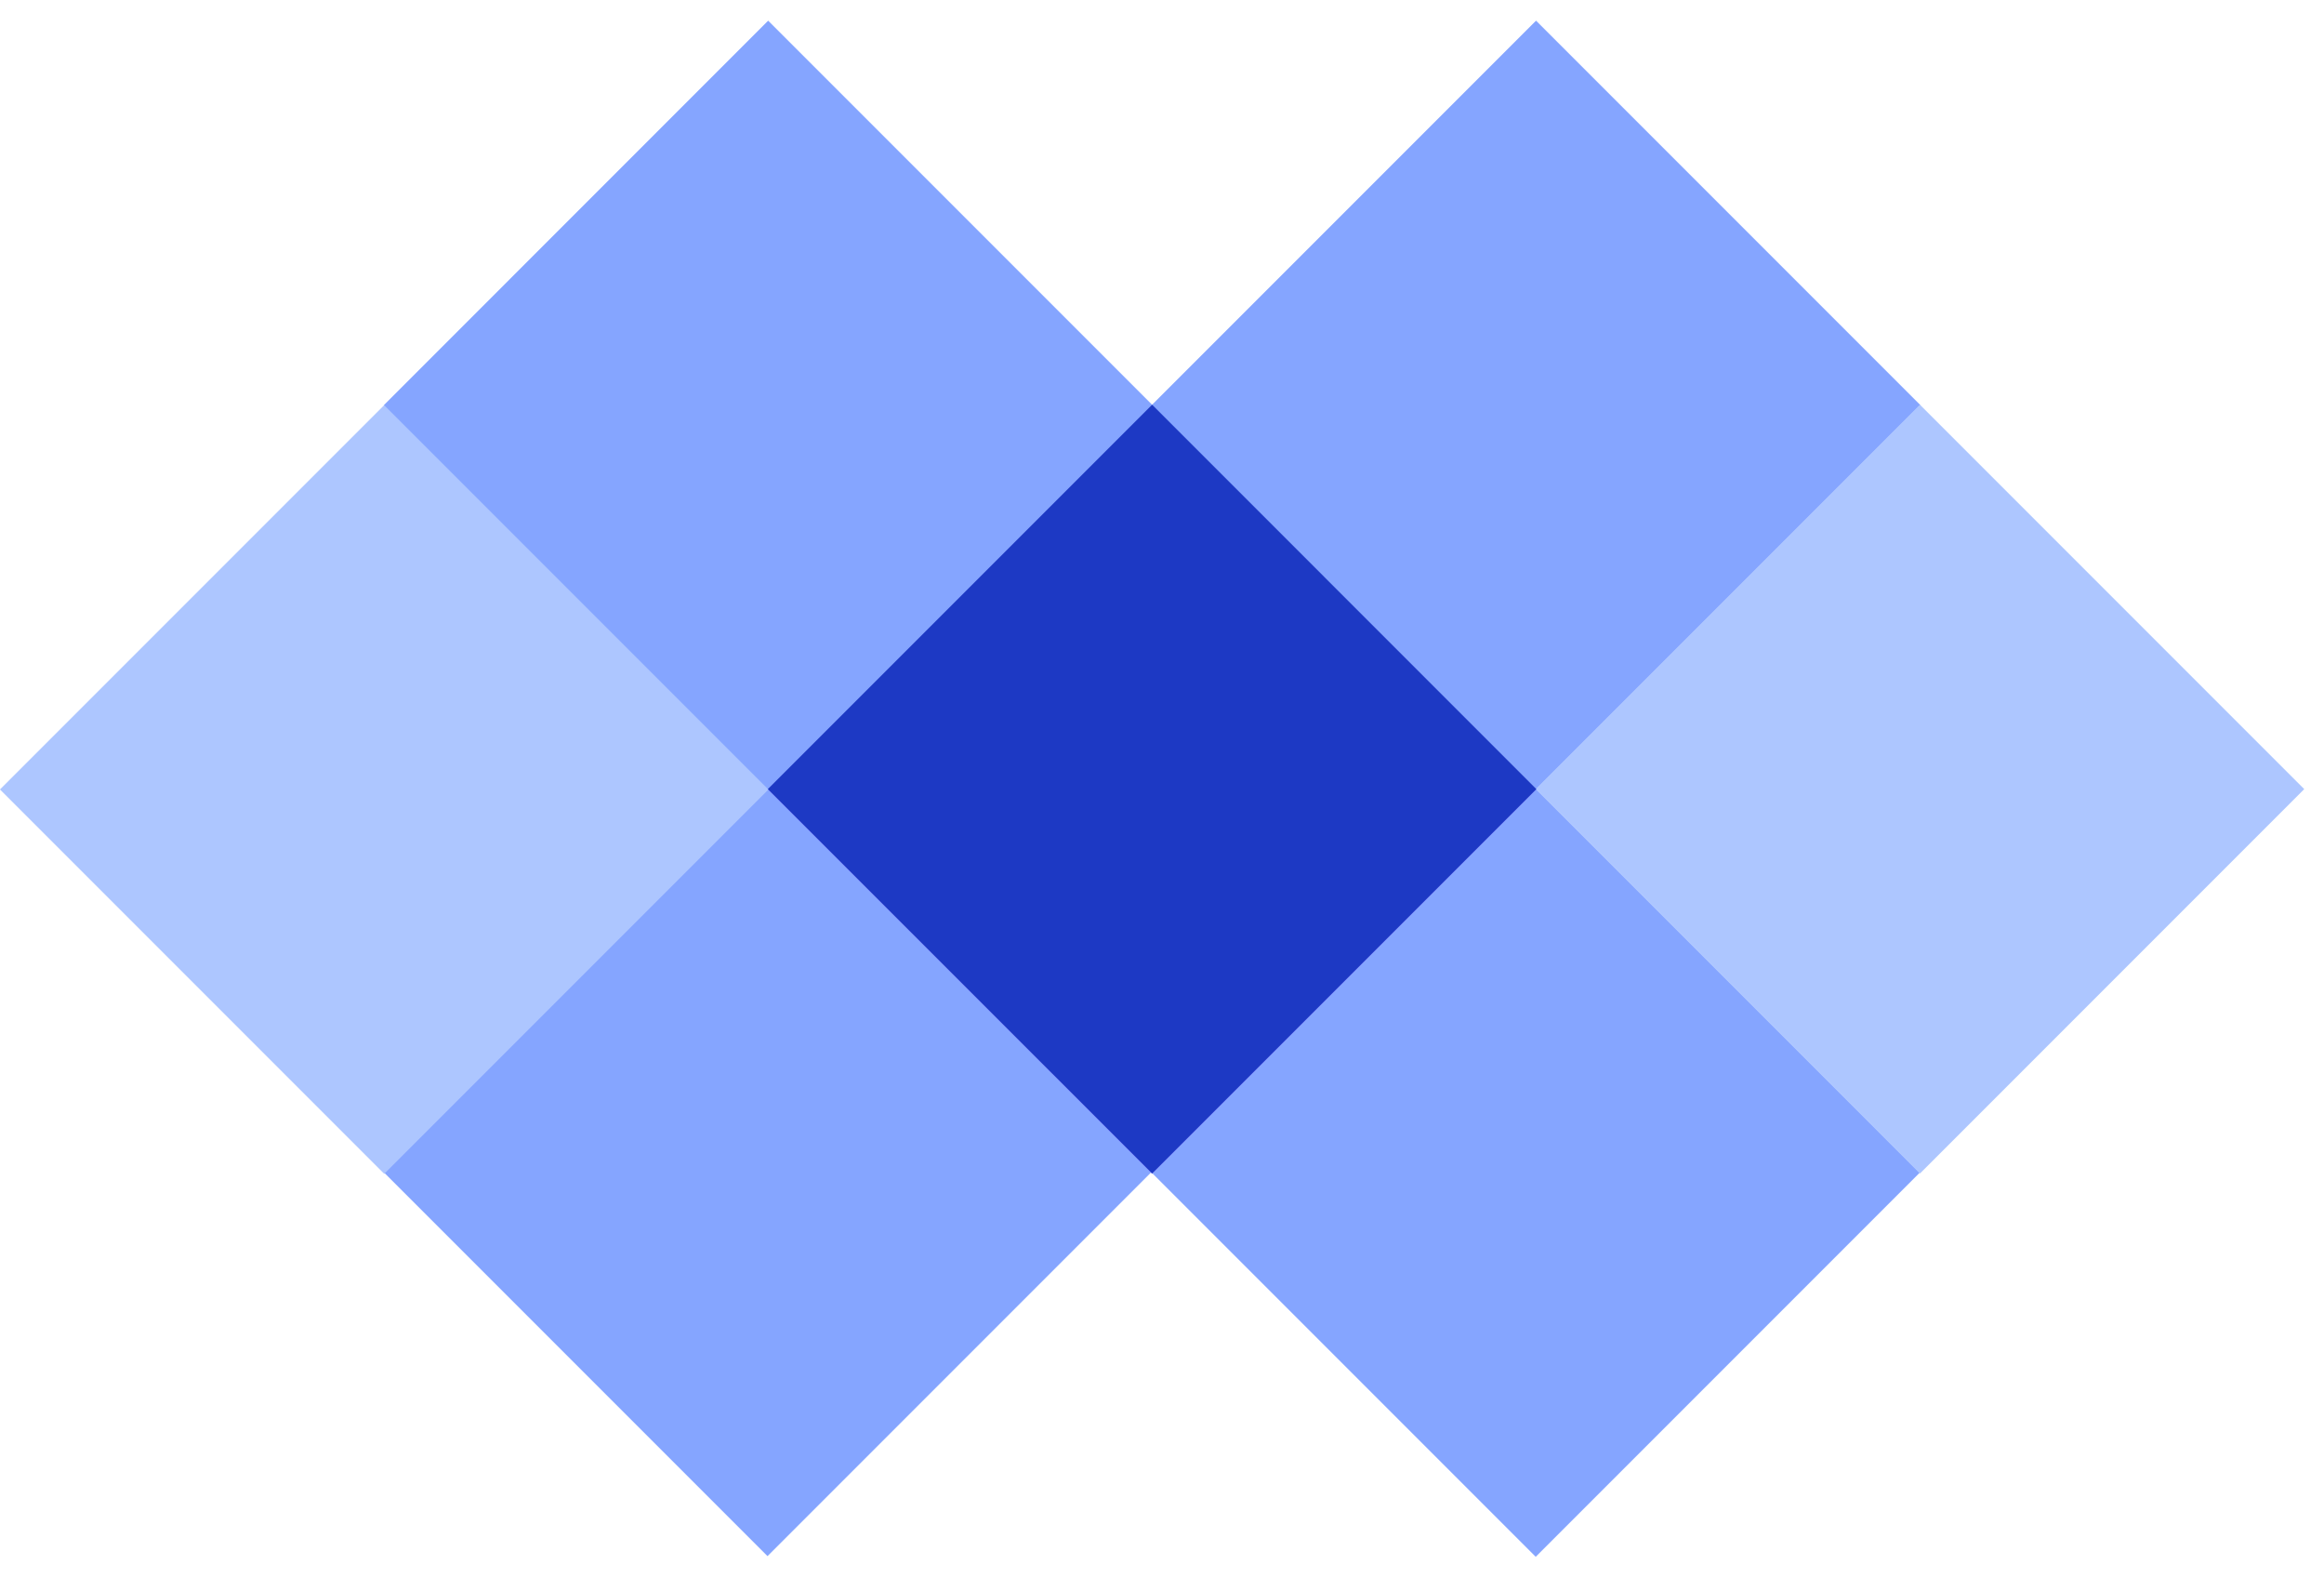
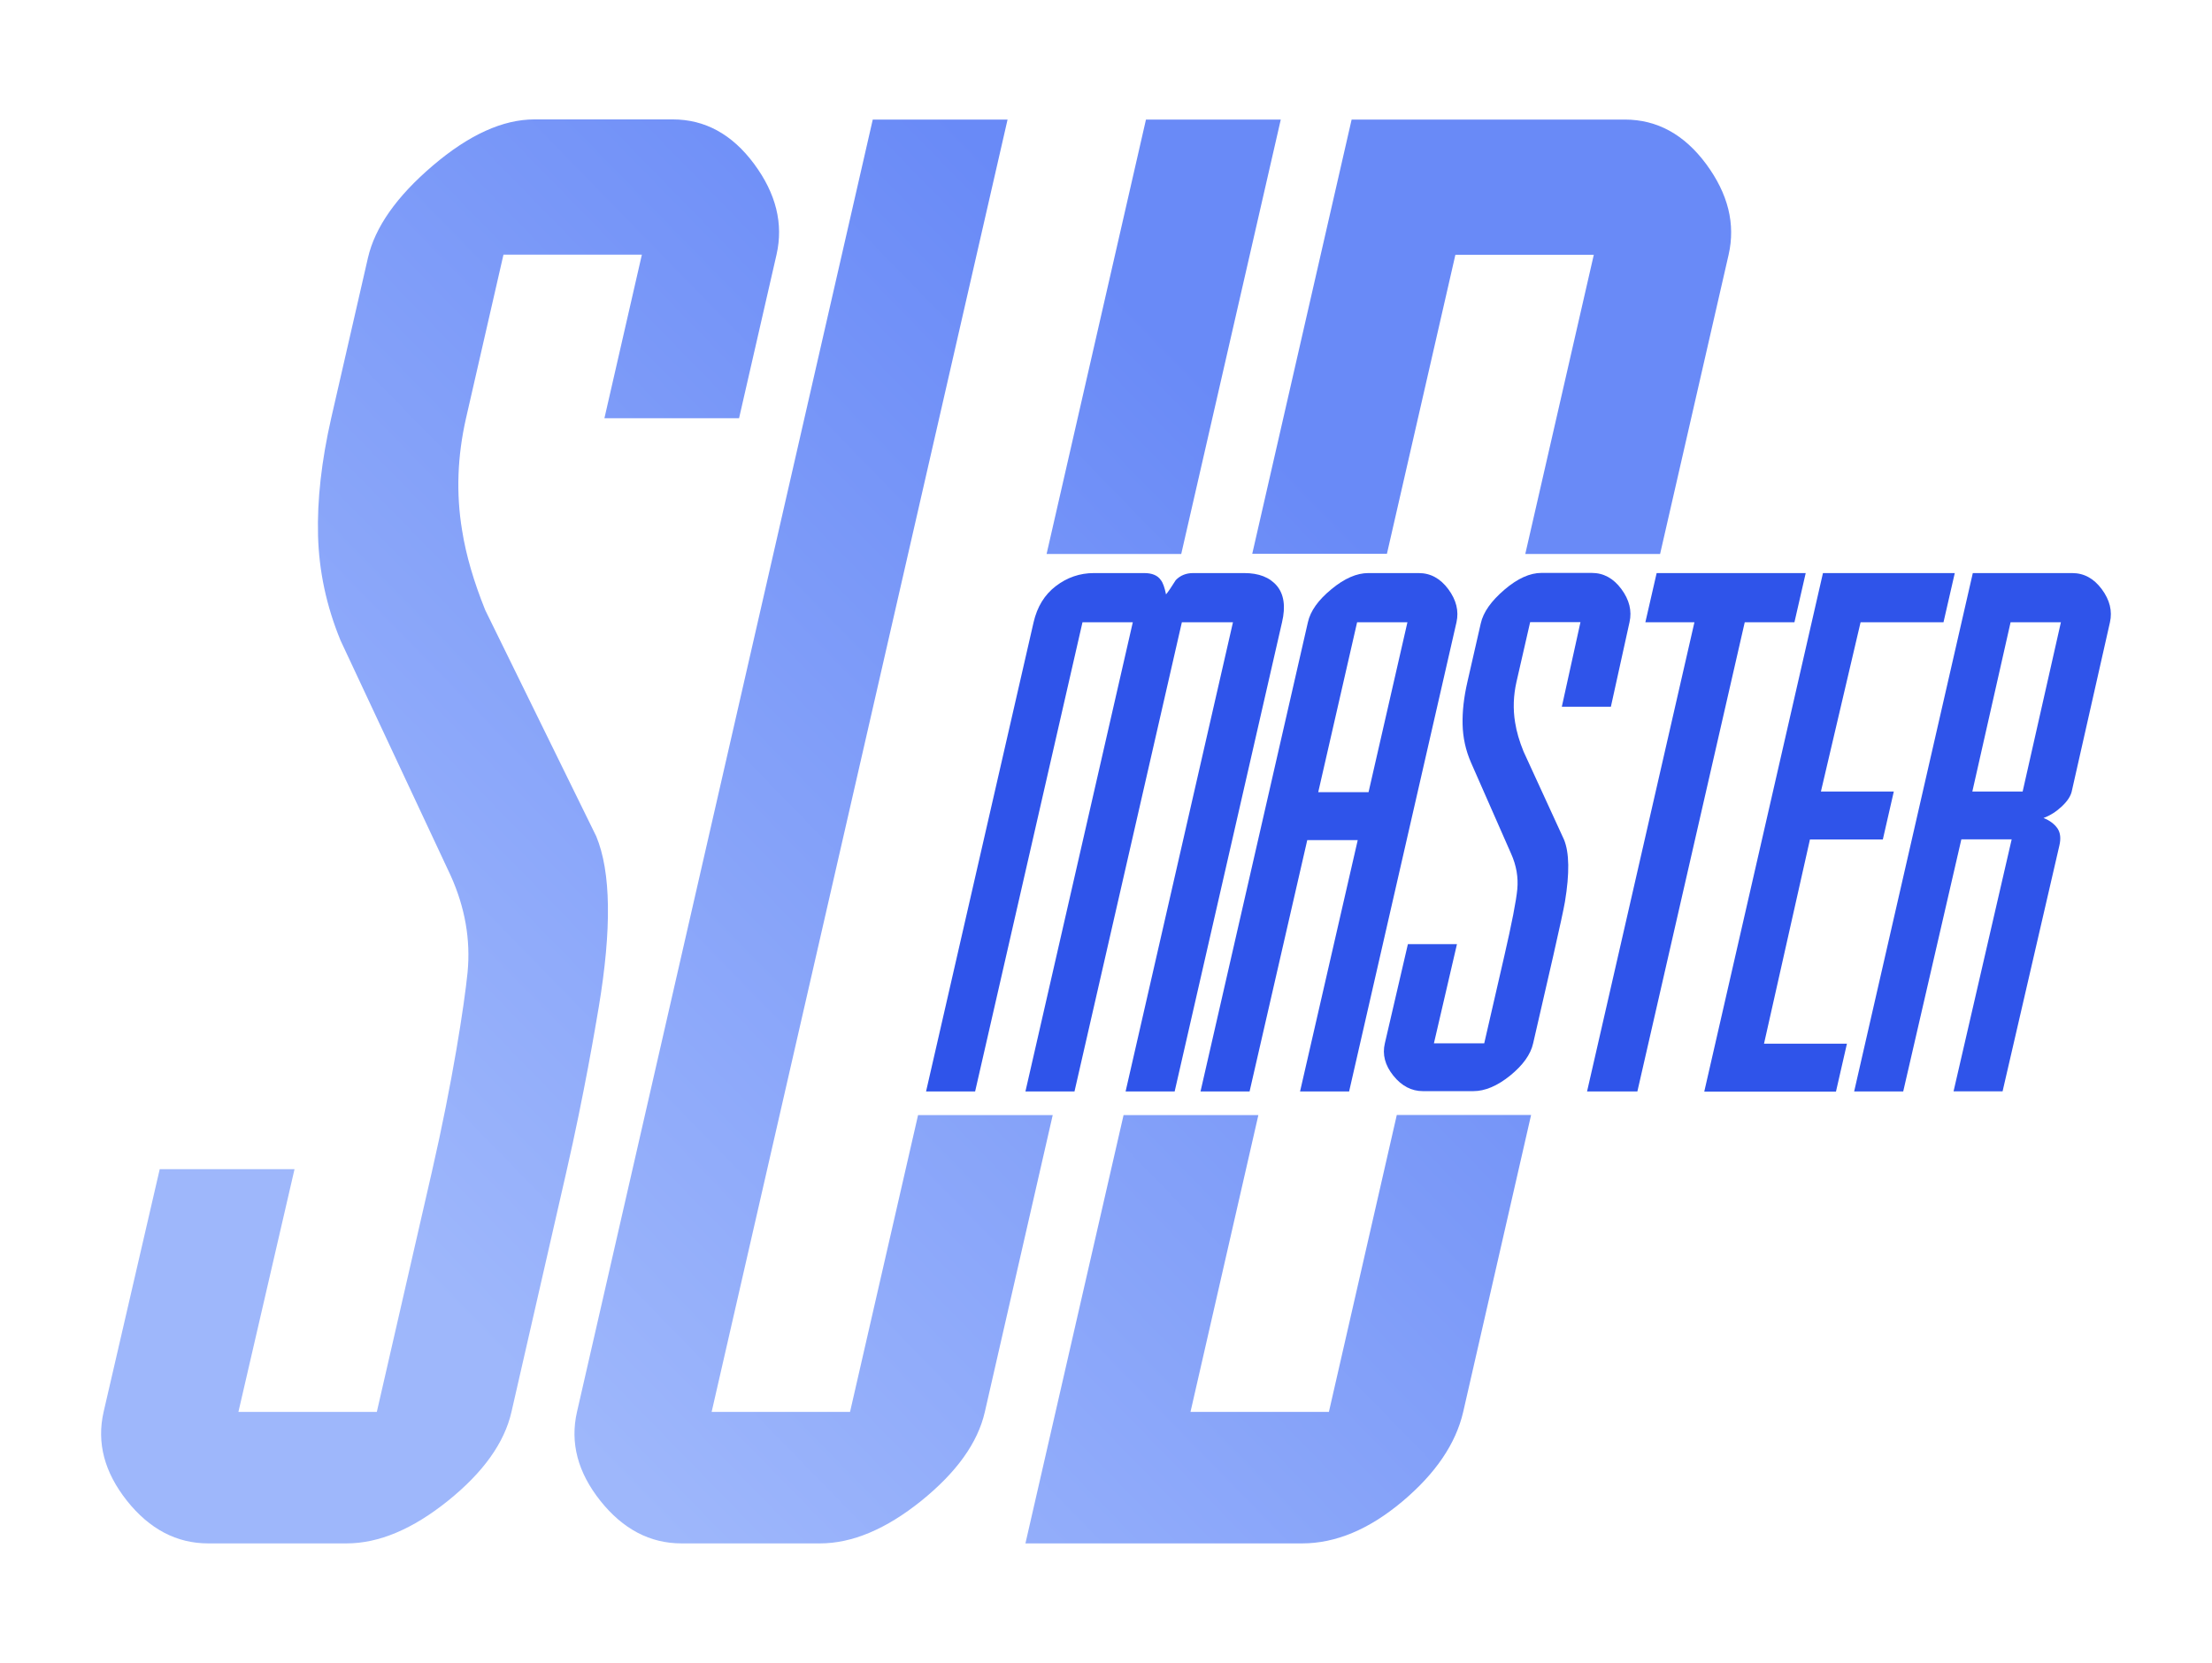
- <svg xmlns="http://www.w3.org/2000/svg" width="56" height="38" viewBox="0 0 56 38" fill="none">
-   <path d="M37.005 18.999L46.256 28.251L37.005 37.502L27.754 28.251L37.005 18.999Z" fill="#85A5FF" />
-   <path d="M18.494 18.992L27.741 28.239L18.494 37.486L9.247 28.239L18.494 18.992Z" fill="#85A5FF" />
-   <rect x="27.762" y="9.758" width="13.095" height="13.095" transform="rotate(45 27.7618 9.75766)" fill="#8A88FF" />
-   <rect x="9.259" y="9.758" width="13.095" height="13.095" transform="rotate(45 9.25946 9.75766)" fill="#ADC6FF" />
-   <path d="M37.013 0.498L46.273 9.758L37.013 19.017L27.753 9.758L37.013 0.498Z" fill="#85A5FF" />
-   <path d="M18.51 0.498L27.77 9.758L18.51 19.017L9.251 9.758L18.51 0.498Z" fill="#85A5FF" />
-   <rect x="46.264" y="9.749" width="13.095" height="13.095" transform="rotate(45 46.2636 9.74933)" fill="#ADC6FF" />
-   <path d="M27.762 9.749L37.021 19.009L27.762 28.268L18.502 19.009L27.762 9.749Z" fill="#1D39C4" />
+ <svg xmlns="http://www.w3.org/2000/svg" version="1.1" id="Слой_1" x="0px" y="0px" viewBox="0 0 141.12 106.12" style="enable-background:new 0 0 141.12 106.12;" xml:space="preserve">
+   <style type="text/css">
+ 	.st0{fill:#2F54EA;}
+ 	.st1{fill:url(#SVGID_1_);}
+ 	.st2{fill:url(#SVGID_2_);}
+ 	.st3{fill:url(#SVGID_3_);}
+ 	.st4{fill:url(#SVGID_4_);}
+ 	.st5{fill:url(#SVGID_5_);}
+ </style>
+   <g>
+     <g>
+       <path class="st0" d="M65.94,39.71c0.23-0.99,0.7-1.76,1.42-2.31c0.72-0.55,1.53-0.83,2.43-0.83H73c0.5,0,0.86,0.15,1.06,0.45    c0.13,0.16,0.24,0.47,0.33,0.91c0.16-0.19,0.36-0.5,0.62-0.91c0.29-0.3,0.66-0.45,1.11-0.45h3.26c0.93,0,1.62,0.27,2.08,0.81    c0.45,0.54,0.57,1.31,0.33,2.33l-6.85,29.94h-3.13l6.85-29.94h-3.26l-6.85,29.94h-3.13l6.85-29.94h-3.21l-6.85,29.94h-3.13    L65.94,39.71z" />
+       <path class="st0" d="M90.51,36.57c0.75,0,1.38,0.34,1.89,1.03c0.51,0.69,0.68,1.39,0.52,2.11l-6.85,29.94h-3.13l3.68-16.04H83.4    l-3.68,16.04h-3.13l6.85-29.94c0.16-0.72,0.66-1.42,1.5-2.11c0.83-0.69,1.62-1.03,2.35-1.03H90.51z M84.1,50.55h3.21l2.48-10.84    h-3.21L84.1,50.55z" />
+       <path class="st0" d="M93.31,46.23c-0.02-0.83,0.08-1.73,0.31-2.73l0.85-3.72c0.16-0.72,0.67-1.43,1.51-2.15    c0.84-0.72,1.63-1.07,2.36-1.07h3.21c0.75,0,1.38,0.34,1.89,1.03c0.51,0.69,0.68,1.39,0.52,2.11l-1.19,5.4h-3.13l1.19-5.4h-3.21    l-0.87,3.8c-0.2,0.88-0.23,1.75-0.09,2.6c0.09,0.58,0.27,1.2,0.54,1.86l2.58,5.62c0.34,0.83,0.36,2.15,0.06,3.96    c-0.08,0.47-0.33,1.62-0.75,3.47l-1.28,5.57c-0.16,0.72-0.66,1.4-1.47,2.06c-0.82,0.66-1.6,0.99-2.35,0.99h-3.21    c-0.73,0-1.36-0.33-1.89-0.99c-0.53-0.66-0.71-1.35-0.54-2.06l1.47-6.33h3.13l-1.47,6.33h3.21l1.28-5.57    c0.48-2.09,0.76-3.52,0.83-4.27c0.07-0.76-0.06-1.51-0.39-2.25l-2.56-5.82C93.5,47.87,93.33,47.06,93.31,46.23z" />
+       <path class="st0" d="M115.2,36.57l-0.72,3.14h-3.17l-6.85,29.94h-3.21l6.85-29.94h-3.13l0.72-3.14H115.2z" />
+       <path class="st0" d="M108.73,69.65l7.57-33.08h8.41l-0.72,3.14h-5.29l-2.53,10.8h4.65l-0.7,3.06h-4.65l-2.93,13.03h5.29l-0.7,3.06    H108.73z" />
+       <path class="st0" d="M124.63,69.65l3.71-16.09h-3.21l-3.71,16.09h-3.13l7.57-33.08h6.34c0.75,0,1.38,0.34,1.89,1.03    c0.51,0.69,0.68,1.39,0.52,2.11l-2.44,10.8c-0.07,0.3-0.28,0.62-0.63,0.95c-0.35,0.33-0.74,0.58-1.17,0.74    c0.41,0.16,0.7,0.39,0.89,0.66c0.19,0.28,0.23,0.65,0.12,1.11l-3.62,15.67H124.63z M125.83,50.51h3.21l2.44-10.8h-3.21    L125.83,50.51z" />
+     </g>
+     <g>
+       <linearGradient id="SVGID_1_" gradientUnits="userSpaceOnUse" x1="13.184" y1="67.751" x2="67.698" y2="14.527">
+         <stop offset="0" style="stop-color:#9EB7FB" />
+         <stop offset="1" style="stop-color:#698AF7" />
+       </linearGradient>
+       <path class="st1" d="M20.29,34.17c-0.06-2.27,0.22-4.76,0.84-7.49l2.34-10.21c0.45-1.97,1.83-3.93,4.14-5.9    c2.31-1.97,4.47-2.95,6.48-2.95h8.83c2.06,0,3.79,0.95,5.19,2.84c1.4,1.89,1.88,3.82,1.43,5.79l-2.39,10.44h-8.59l2.39-10.44    h-8.83l-2.39,10.44c-0.55,2.42-0.64,4.8-0.25,7.15c0.25,1.59,0.75,3.29,1.48,5.1l7.08,14.43c0.94,2.27,0.99,5.9,0.16,10.89    c-0.22,1.29-0.91,5.46-2.07,10.53L32.63,90.1c-0.45,1.97-1.8,3.86-4.05,5.67c-2.25,1.81-4.41,2.72-6.47,2.72h-8.83    c-2.01,0-3.74-0.91-5.18-2.72c-1.44-1.82-1.94-3.7-1.49-5.67l3.58-15.49h8.6L15.21,90.1h8.83l3.51-15.31    c1.32-5.75,2.07-10.66,2.28-12.74c0.2-2.08-0.16-4.14-1.08-6.18l-7.02-14.99C20.82,38.67,20.35,36.44,20.29,34.17z" />
+       <linearGradient id="SVGID_2_" gradientUnits="userSpaceOnUse" x1="19.854" y1="74.582" x2="74.368" y2="21.358">
+         <stop offset="0" style="stop-color:#9EB7FB" />
+         <stop offset="1" style="stop-color:#698AF7" />
+       </linearGradient>
+       <polygon class="st2" points="75.36,35.35 81.71,7.63 73.11,7.63 66.77,35.35   " />
+       <linearGradient id="SVGID_3_" gradientUnits="userSpaceOnUse" x1="26.686" y1="81.58" x2="81.2" y2="28.356">
+         <stop offset="0" style="stop-color:#9EB7FB" />
+         <stop offset="1" style="stop-color:#698AF7" />
+       </linearGradient>
+       <path class="st3" d="M58.57,71.16L54.23,90.1h-8.83L64.28,7.63h-8.6L36.81,90.1c-0.45,1.97,0.05,3.86,1.49,5.67    c1.44,1.81,3.17,2.72,5.18,2.72h8.83c2.06,0,4.22-0.91,6.47-2.72c2.25-1.82,3.6-3.7,4.05-5.67l4.33-18.94H58.57z" />
+       <linearGradient id="SVGID_4_" gradientUnits="userSpaceOnUse" x1="30.509" y1="85.496" x2="85.024" y2="32.272">
+         <stop offset="0" style="stop-color:#9EB7FB" />
+         <stop offset="1" style="stop-color:#698AF7" />
+       </linearGradient>
+       <path class="st4" d="M88.48,35.35l4.37-19.09h8.83l-4.37,19.09h8.6l4.37-19.09c0.45-1.97-0.03-3.89-1.43-5.79    c-1.4-1.89-3.13-2.84-5.19-2.84H86.23l-6.34,27.71H88.48z" />
+       <linearGradient id="SVGID_5_" gradientUnits="userSpaceOnUse" x1="53.965" y1="109.52" x2="108.479" y2="56.296">
+         <stop offset="0" style="stop-color:#9EB7FB" />
+         <stop offset="1" style="stop-color:#698AF7" />
+       </linearGradient>
+       <path class="st5" d="M89.11,71.16L84.78,90.1h-8.83l4.33-18.94h-8.6l-6.26,27.33h17.65c2.14,0,4.27-0.89,6.39-2.67    c2.12-1.78,3.42-3.69,3.89-5.73l4.33-18.94H89.11z" />
+     </g>
+   </g>
</svg>
